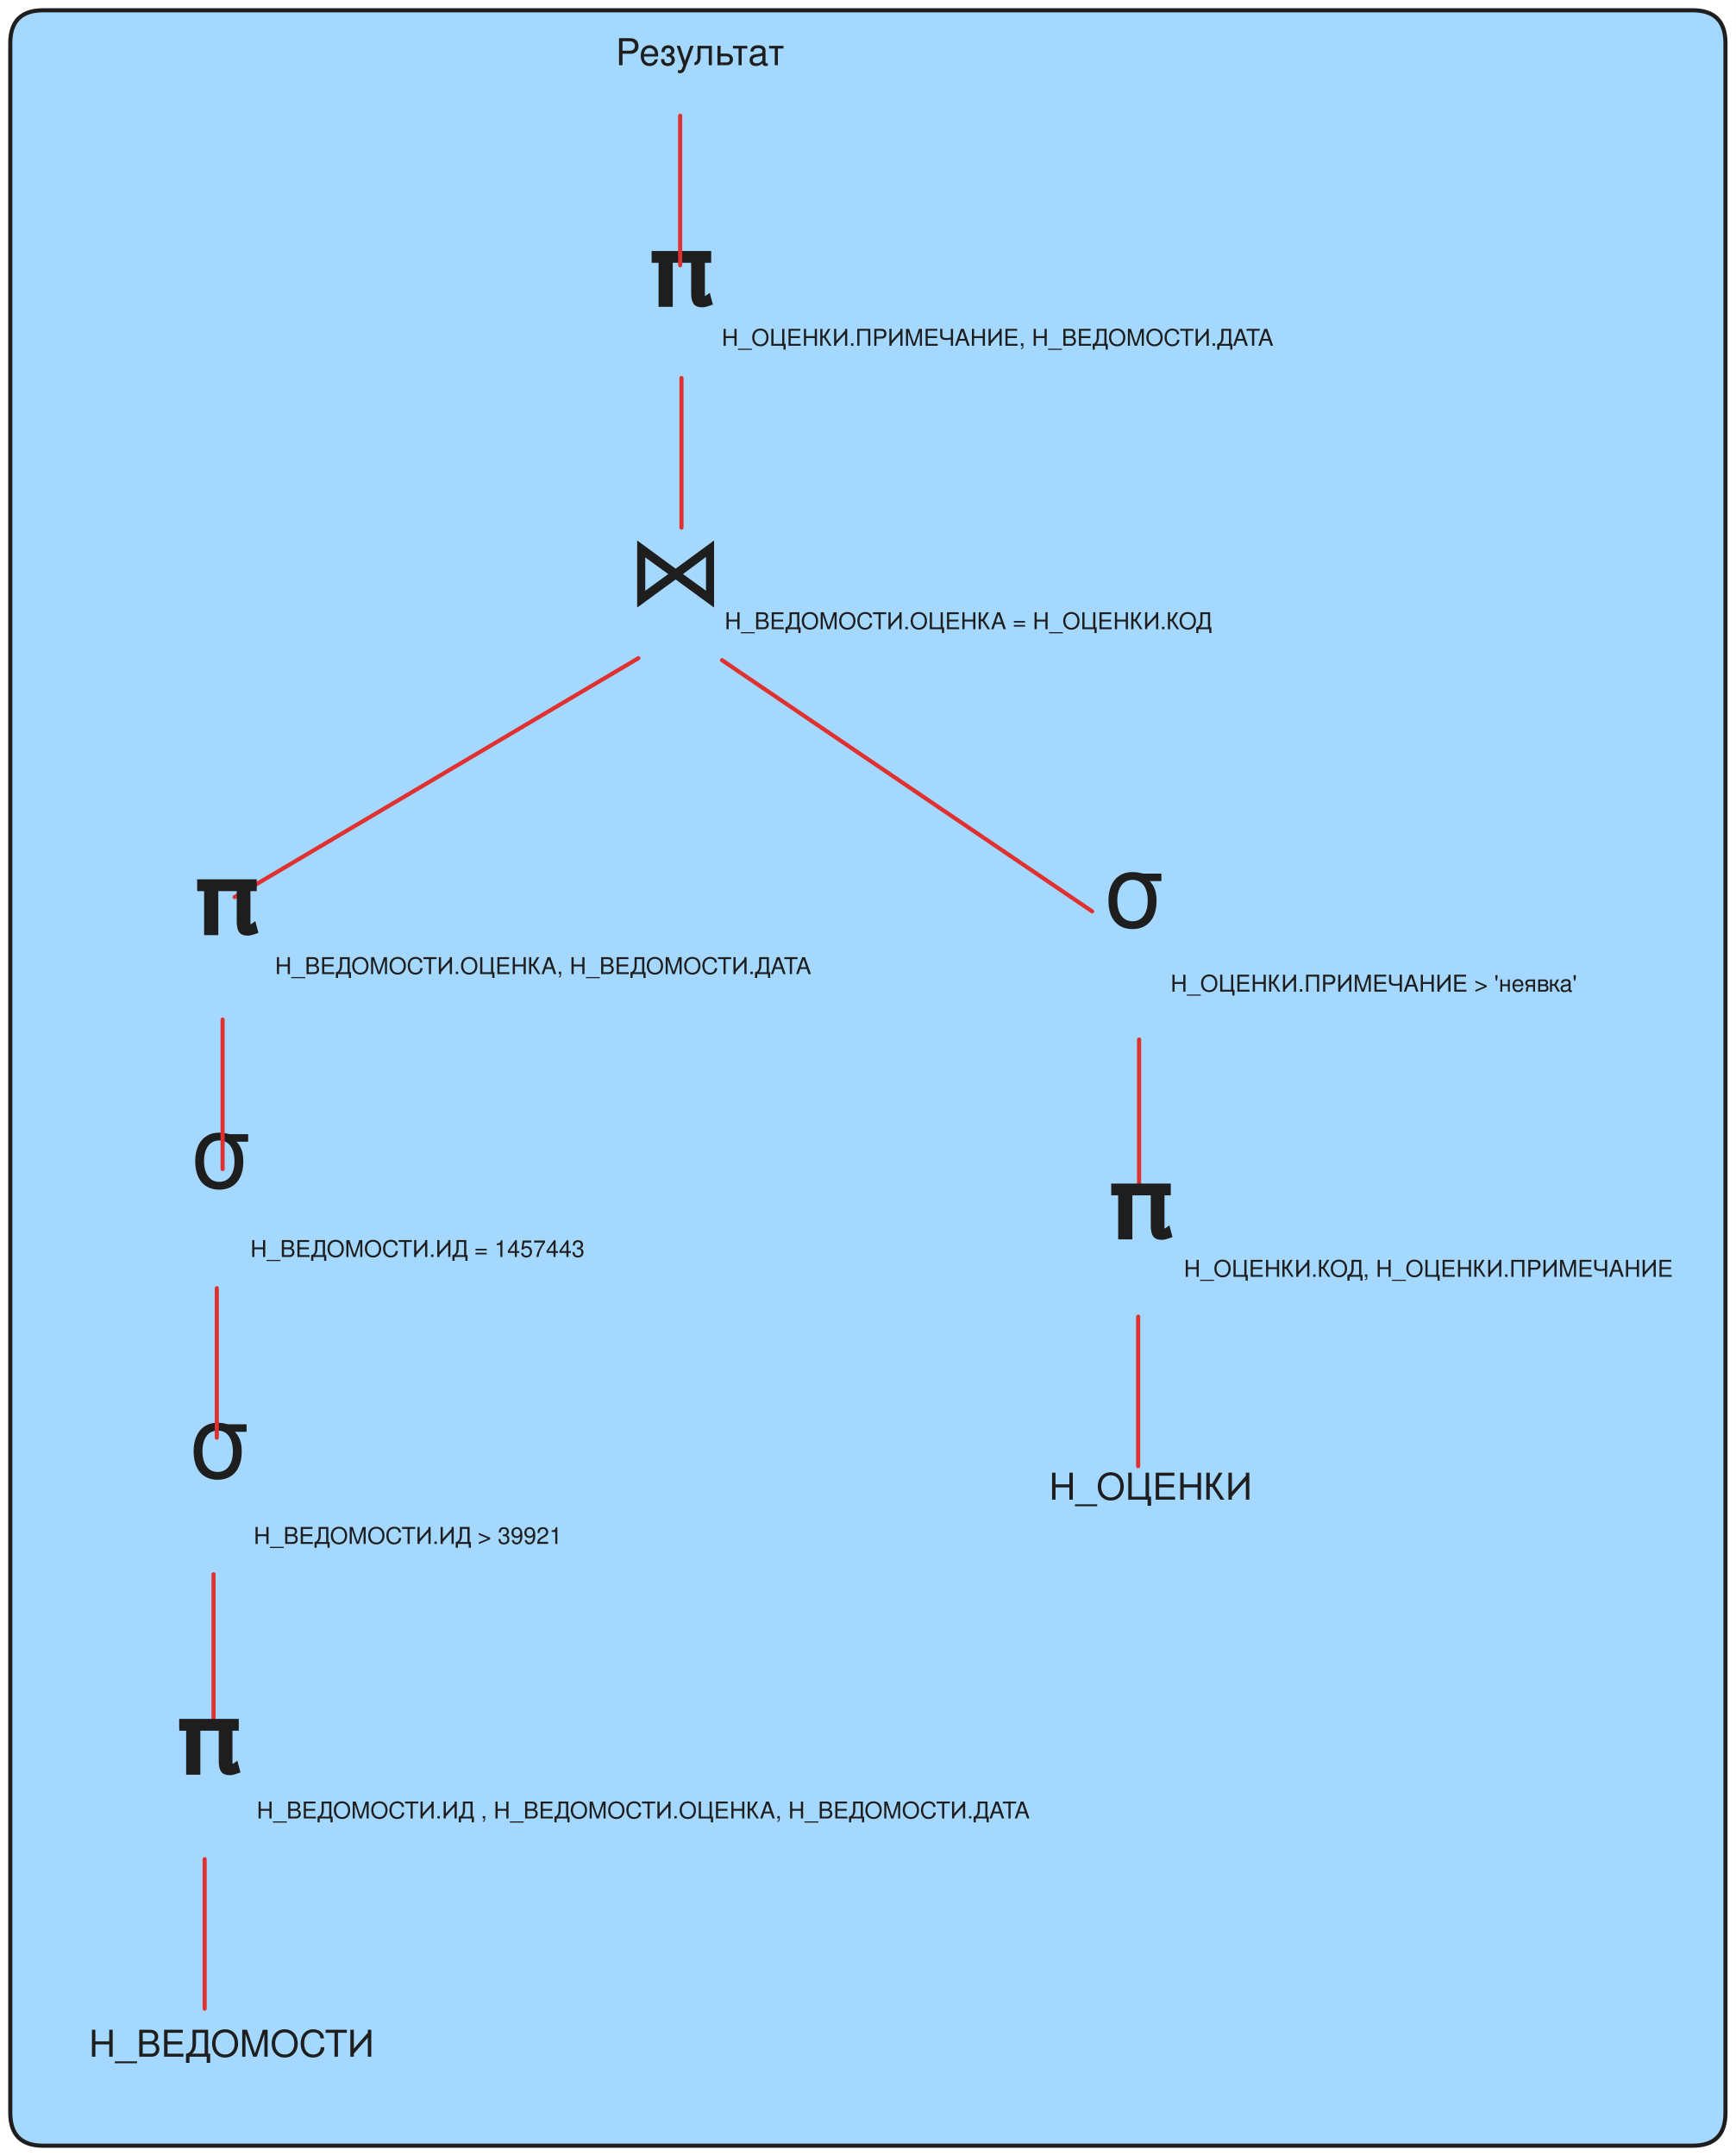
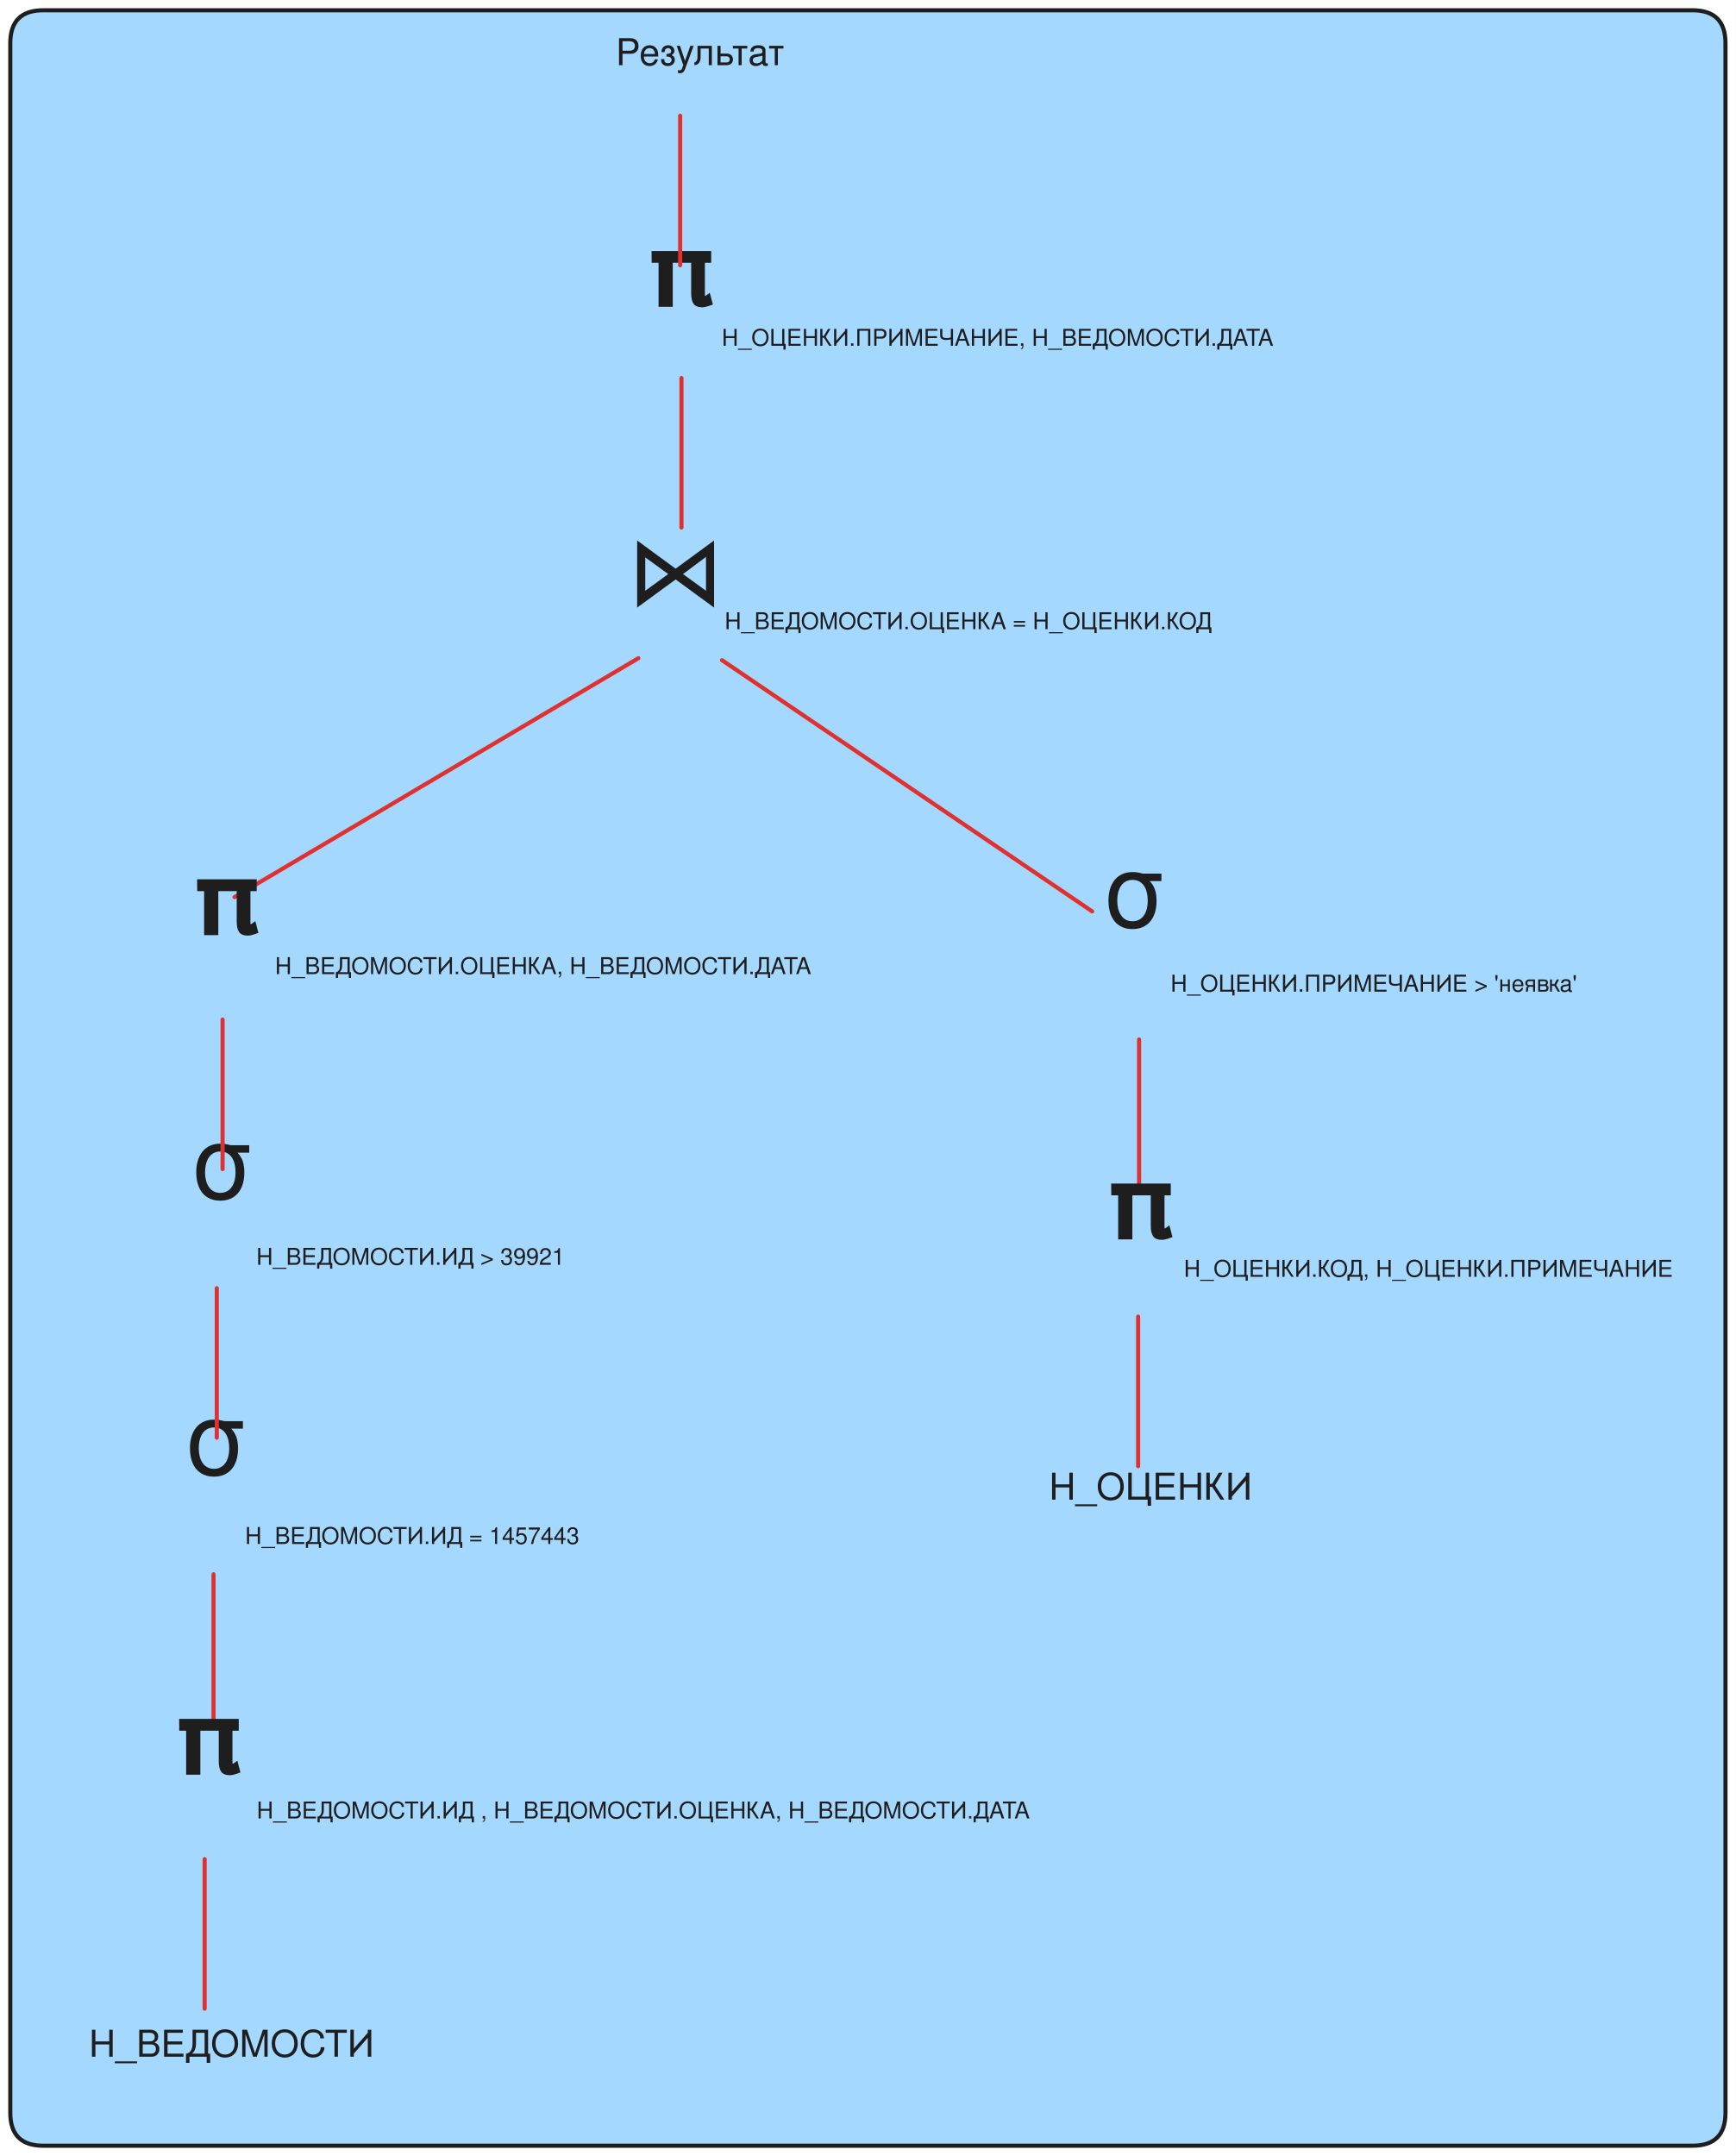
<svg xmlns="http://www.w3.org/2000/svg" version="1.1" viewBox="0 0 1687.951 2096.602" width="3375.902" height="4193.204">
  <defs>
    <style class="style-fonts">
      @font-face {
        font-family: "Virgil";
        src: url("https://excalidraw.com/Virgil.woff2");
      }
      @font-face {
        font-family: "Cascadia";
        src: url("https://excalidraw.com/Cascadia.woff2");
      }
      @font-face {
        font-family: "Assistant";
        src: url("https://excalidraw.com/Assistant-Regular.woff2");
      }
    </style>
  </defs>
  <rect x="0" y="0" width="1687.951" height="2096.602" fill="#ffffff" />
  <g stroke-linecap="round" transform="translate(10 10) rotate(0 833.9754 1038.301)">
-     <path d="M32 0 C356.56 0, 681.13 0, 1635.95 0 C1657.28 0, 1667.95 10.67, 1667.95 32 C1667.95 554.86, 1667.95 1077.72, 1667.95 2044.6 C1667.95 2065.94, 1657.28 2076.6, 1635.95 2076.6 C1175.97 2076.6, 716 2076.6, 32 2076.6 C10.67 2076.6, 0 2065.94, 0 2044.6 C0 1552.04, 0 1059.49, 0 32 C0 10.67, 10.67 0, 32 0" stroke="none" stroke-width="0" fill="#a5d8ff" />
-     <path d="M32 0 C661.6 0, 1291.21 0, 1635.95 0 M32 0 C368.49 0, 704.98 0, 1635.95 0 M1635.95 0 C1657.28 0, 1667.95 10.67, 1667.95 32 M1635.95 0 C1657.28 0, 1667.95 10.67, 1667.95 32 M1667.95 32 C1667.95 754.49, 1667.95 1476.97, 1667.95 2044.6 M1667.95 32 C1667.95 435.28, 1667.95 838.56, 1667.95 2044.6 M1667.95 2044.6 C1667.95 2065.94, 1657.28 2076.6, 1635.95 2076.6 M1667.95 2044.6 C1667.95 2065.94, 1657.28 2076.6, 1635.95 2076.6 M1635.95 2076.6 C1293.08 2076.6, 950.22 2076.6, 32 2076.6 M1635.95 2076.6 C1281.45 2076.6, 926.95 2076.6, 32 2076.6 M32 2076.6 C10.67 2076.6, 0 2065.94, 0 2044.6 M32 2076.6 C10.67 2076.6, 0 2065.94, 0 2044.6 M0 2044.6 C0 1581.53, 0 1118.45, 0 32 M0 2044.6 C0 1362.58, 0 680.56, 0 32 M0 32 C0 10.67, 10.67 0, 32 0 M0 32 C0 10.67, 10.67 0, 32 0" stroke="#1e1e1e" stroke-width="4" fill="none" />
+     <path d="M32 0 C478.19 0, 924.38 0, 1635.95 0 C1657.28 0, 1667.95 10.67, 1667.95 32 C1667.95 526.18, 1667.95 1020.37, 1667.95 2044.6 C1667.95 2065.94, 1657.28 2076.6, 1635.95 2076.6 C1294.53 2076.6, 953.1 2076.6, 32 2076.6 C10.67 2076.6, 0 2065.94, 0 2044.6 C0 1358.37, 0 672.15, 0 32 C0 10.67, 10.67 0, 32 0" stroke="none" stroke-width="0" fill="#a5d8ff" />
+     <path d="M32 0 C384.85 0, 737.7 0, 1635.95 0 M32 0 C409.46 0, 786.91 0, 1635.95 0 M1635.95 0 C1657.28 0, 1667.95 10.67, 1667.95 32 M1635.95 0 C1657.28 0, 1667.95 10.67, 1667.95 32 M1667.95 32 C1667.95 571.96, 1667.95 1111.91, 1667.95 2044.6 M1667.95 32 C1667.95 698.66, 1667.95 1365.33, 1667.95 2044.6 M1667.95 2044.6 C1667.95 2065.94, 1657.28 2076.6, 1635.95 2076.6 M1667.95 2044.6 C1667.95 2065.94, 1657.28 2076.6, 1635.95 2076.6 M1635.95 2076.6 C1196.82 2076.6, 757.69 2076.6, 32 2076.6 M1635.95 2076.6 C1121.14 2076.6, 606.32 2076.6, 32 2076.6 M32 2076.6 C10.67 2076.6, 0 2065.94, 0 2044.6 M32 2076.6 C10.67 2076.6, 0 2065.94, 0 2044.6 M0 2044.6 C0 1474.03, 0 903.45, 0 32 M0 2044.6 C0 1608.69, 0 1172.78, 0 32 M0 32 C0 10.67, 10.67 0, 32 0 M0 32 C0 10.67, 10.67 0, 32 0" stroke="#1e1e1e" stroke-width="4" fill="none" />
  </g>
  <g transform="translate(1018.735 1449.072) rotate(0 100.1953 20.7)">
    <text x="100.195" y="0" font-family="Helvetica, Segoe UI Emoji" font-size="36px" fill="#1e1e1e" text-anchor="middle" style="white-space: pre;" direction="ltr" dominant-baseline="text-before-edge">Н_ОЦЕНКИ</text>
  </g>
  <g transform="translate(85.52077 1990.773) rotate(0 139.6318 20.7)">
    <text x="139.632" y="0" font-family="Helvetica, Segoe UI Emoji" font-size="36px" fill="#1e1e1e" text-anchor="middle" style="white-space: pre;" direction="ltr" dominant-baseline="text-before-edge">Н_ВЕДОМОСТИ</text>
  </g>
  <g stroke-linecap="round">
    <g transform="translate(199.006 1953.336) rotate(0 0 -72.70662)">
      <path d="M0 0 C0 -24.24, 0 -121.18, 0 -145.41 M0 0 C0 -24.24, 0 -121.18, 0 -145.41" stroke="#e03131" stroke-width="4" fill="none" />
    </g>
  </g>
  <mask />
  <g transform="translate(1072.316 875.7682) rotate(0 30.12844 56.72142)">
    <text x="30.128" y="0" font-family="Helvetica, Segoe UI Emoji" font-size="98.646px" fill="#1e1e1e" text-anchor="middle" style="white-space: pre;" direction="ltr" dominant-baseline="text-before-edge">σ</text>
  </g>
  <g transform="translate(1135.793 958.4786) rotate(0 200.1224 12.97282)">
    <text x="200.122" y="0" font-family="Helvetica, Segoe UI Emoji" font-size="22.561px" fill="#1e1e1e" text-anchor="middle" style="white-space: pre;" direction="ltr" dominant-baseline="text-before-edge">Н_ОЦЕНКИ.ПРИМЕЧАНИЕ &gt; 'неявка'</text>
  </g>
-   <g transform="translate(182.6809 1411.285) rotate(0 30.12844 56.72142)">
+   <g transform="translate(185.2412 1139.891) rotate(0 30.12844 56.72142)">
    <text x="30.128" y="0" font-family="Helvetica, Segoe UI Emoji" font-size="98.646px" fill="#1e1e1e" text-anchor="middle" style="white-space: pre;" direction="ltr" dominant-baseline="text-before-edge">σ</text>
  </g>
-   <g transform="translate(242.5076 1216.532) rotate(0 163.4711 12.97282)">
+   <g transform="translate(237.387 1495.607) rotate(0 163.4711 12.97282)">
    <text x="163.471" y="0" font-family="Helvetica, Segoe UI Emoji" font-size="22.561px" fill="#1e1e1e" text-anchor="middle" style="white-space: pre;" direction="ltr" dominant-baseline="text-before-edge">Н_ВЕДОМОСТИ.ИД = 1457443</text>
  </g>
-   <g transform="translate(184.231 1129.172) rotate(0 30.12844 56.72142)">
+   <g transform="translate(179.1103 1408.246) rotate(0 30.12844 56.72142)">
    <text x="30.128" y="0" font-family="Helvetica, Segoe UI Emoji" font-size="98.646px" fill="#1e1e1e" text-anchor="middle" style="white-space: pre;" direction="ltr" dominant-baseline="text-before-edge">σ</text>
  </g>
-   <g transform="translate(245.7547 1495.545) rotate(0 150.9235 12.97282)">
+   <g transform="translate(248.3151 1224.152) rotate(0 150.9235 12.97282)">
    <text x="150.924" y="0" font-family="Helvetica, Segoe UI Emoji" font-size="22.561px" fill="#1e1e1e" text-anchor="middle" style="white-space: pre;" direction="ltr" dominant-baseline="text-before-edge">Н_ВЕДОМОСТИ.ИД &gt; 39921</text>
  </g>
  <g stroke-linecap="round">
    <g transform="translate(210.8224 1398.106) rotate(0 0 -72.70662)">
      <path d="M0 0 C0 -24.24, 0 -121.18, 0 -145.41 M0 0 C0 -24.24, 0 -121.18, 0 -145.41" stroke="#e03131" stroke-width="4" fill="none" />
    </g>
  </g>
  <mask />
  <g stroke-linecap="round">
    <g transform="translate(1106.797 1425.773) rotate(0 0 -72.70662)">
      <path d="M0 0 C0 -24.24, 0 -121.18, 0 -145.41 M0 0 C0 -24.24, 0 -121.18, 0 -145.41" stroke="#e03131" stroke-width="4" fill="none" />
    </g>
  </g>
  <mask />
  <g stroke-linecap="round">
    <g transform="translate(207.6498 1676.308) rotate(0 0 -72.70662)">
      <path d="M0 0 C0 -24.24, 0 -121.18, 0 -145.41 M0 0 C0 -24.24, 0 -121.18, 0 -145.41" stroke="#e03131" stroke-width="4" fill="none" />
    </g>
  </g>
  <mask />
  <g transform="translate(174.4078 1675.922) rotate(0 28.88813 55.9282)">
    <text x="28.888" y="0" font-family="Helvetica, Segoe UI Emoji" font-size="97.266px" fill="#1e1e1e" text-anchor="middle" style="white-space: pre;" direction="ltr" dominant-baseline="text-before-edge">𝛑</text>
  </g>
  <g transform="translate(243.9103 1762.566) rotate(0 381.6329 12.97282)">
    <text x="381.633" y="0" font-family="Helvetica, Segoe UI Emoji" font-size="22.561px" fill="#1e1e1e" text-anchor="middle" style="white-space: pre;" direction="ltr" dominant-baseline="text-before-edge">Н_ВЕДОМОСТИ.ИД , Н_ВЕДОМОСТИ.ОЦЕНКА, Н_ВЕДОМОСТИ.ДАТА</text>
  </g>
  <g stroke-linecap="round">
    <g transform="translate(1107.709 1156.287) rotate(0 0 -72.70662)">
      <path d="M0 0 C0 -24.24, 0 -121.18, 0 -145.41 M0 0 C0 -24.24, 0 -121.18, 0 -145.41" stroke="#e03131" stroke-width="4" fill="none" />
    </g>
  </g>
  <mask />
  <g transform="translate(1080.76 1155.313) rotate(0 28.88813 55.9282)">
    <text x="28.888" y="0" font-family="Helvetica, Segoe UI Emoji" font-size="97.266px" fill="#1e1e1e" text-anchor="middle" style="white-space: pre;" direction="ltr" dominant-baseline="text-before-edge">𝛑</text>
  </g>
  <g transform="translate(1147.205 1235.798) rotate(0 241.8852 12.97282)">
    <text x="241.885" y="0" font-family="Helvetica, Segoe UI Emoji" font-size="22.561px" fill="#1e1e1e" text-anchor="middle" style="white-space: pre;" direction="ltr" dominant-baseline="text-before-edge">Н_ОЦЕНКИ.КОД, Н_ОЦЕНКИ.ПРИМЕЧАНИЕ</text>
  </g>
  <g transform="translate(700.0023 606.0356) rotate(0 241.5107 12.97282)">
    <text x="241.511" y="0" font-family="Helvetica, Segoe UI Emoji" font-size="22.561px" fill="#1e1e1e" text-anchor="middle" style="white-space: pre;" direction="ltr" dominant-baseline="text-before-edge">Н_ВЕДОМОСТИ.ОЦЕНКА = Н_ОЦЕНКИ.КОД</text>
  </g>
  <g transform="translate(620.3495 522.2438) rotate(0 36.66138 54.57957)">
    <text x="36.661" y="0" font-family="Helvetica, Segoe UI Emoji" font-size="94.921px" fill="#1e1e1e" text-anchor="middle" style="white-space: pre;" direction="ltr" dominant-baseline="text-before-edge">⋈</text>
  </g>
  <g stroke-linecap="round">
    <g transform="translate(228.1057 872.3828) rotate(0 196.335 -116.1574)">
      <path d="M0 0 C65.45 -38.72, 327.23 -193.6, 392.67 -232.31 M0 0 C65.45 -38.72, 327.23 -193.6, 392.67 -232.31" stroke="#e03131" stroke-width="4" fill="none" />
    </g>
  </g>
  <mask />
  <g stroke-linecap="round">
    <g transform="translate(702.1336 642.0021) rotate(0 179.9708 122.135)">
      <path d="M0 0 C59.99 40.71, 299.95 203.56, 359.94 244.27 M0 0 C59.99 40.71, 299.95 203.56, 359.94 244.27" stroke="#e03131" stroke-width="4" fill="none" />
    </g>
  </g>
  <mask />
  <g stroke-linecap="round">
    <g transform="translate(662.6957 513.0487) rotate(0 0 -72.70662)">
      <path d="M0 0 C0 -24.24, 0 -121.18, 0 -145.41 M0 0 C0 -24.24, 0 -121.18, 0 -145.41" stroke="#e03131" stroke-width="4" fill="none" />
    </g>
  </g>
  <mask />
  <g transform="translate(633.8076 248.4707) rotate(0 28.88813 55.9282)">
    <text x="28.888" y="0" font-family="Helvetica, Segoe UI Emoji" font-size="97.266px" fill="#1e1e1e" text-anchor="middle" style="white-space: pre;" direction="ltr" dominant-baseline="text-before-edge">𝛑</text>
  </g>
  <g transform="translate(697.6103 330.4271) rotate(0 272.4941 12.97282)">
    <text x="272.494" y="0" font-family="Helvetica, Segoe UI Emoji" font-size="22.561px" fill="#1e1e1e" text-anchor="middle" style="white-space: pre;" direction="ltr" dominant-baseline="text-before-edge">Н_ОЦЕНКИ.ПРИМЕЧАНИЕ, Н_ВЕДОМОСТИ.ДАТА</text>
  </g>
  <g stroke-linecap="round">
    <g transform="translate(661.4201 257.9378) rotate(0 0 -72.70662)">
      <path d="M0 0 C0 -24.24, 0 -121.18, 0 -145.41 M0 0 C0 -24.24, 0 -121.18, 0 -145.41" stroke="#e03131" stroke-width="4" fill="none" />
    </g>
  </g>
  <mask />
  <g transform="translate(593.5705 54.10692) rotate(0 87.35449 20.7)">
    <text x="87.354" y="0" font-family="Helvetica, Segoe UI Emoji" font-size="36px" fill="#1e1e1e" text-anchor="middle" style="white-space: pre;" direction="ltr" dominant-baseline="text-before-edge">Результат</text>
  </g>
  <g stroke-linecap="round">
    <g transform="translate(216.4729 1136.892) rotate(0 0 -72.70662)">
      <path d="M0 0 C0 -24.24, 0 -121.18, 0 -145.41 M0 0 C0 -24.24, 0 -121.18, 0 -145.41" stroke="#e03131" stroke-width="4" fill="none" />
    </g>
  </g>
  <mask />
  <g transform="translate(191.8746 859.4786) rotate(0 28.88813 55.9282)">
    <text x="28.888" y="0" font-family="Helvetica, Segoe UI Emoji" font-size="97.266px" fill="#1e1e1e" text-anchor="middle" style="white-space: pre;" direction="ltr" dominant-baseline="text-before-edge">𝛑</text>
  </g>
  <g transform="translate(262.6396 941.435) rotate(0 265.5318 12.97282)">
    <text x="265.532" y="0" font-family="Helvetica, Segoe UI Emoji" font-size="22.561px" fill="#1e1e1e" text-anchor="middle" style="white-space: pre;" direction="ltr" dominant-baseline="text-before-edge">Н_ВЕДОМОСТИ.ОЦЕНКА, Н_ВЕДОМОСТИ.ДАТА</text>
  </g>
</svg>
